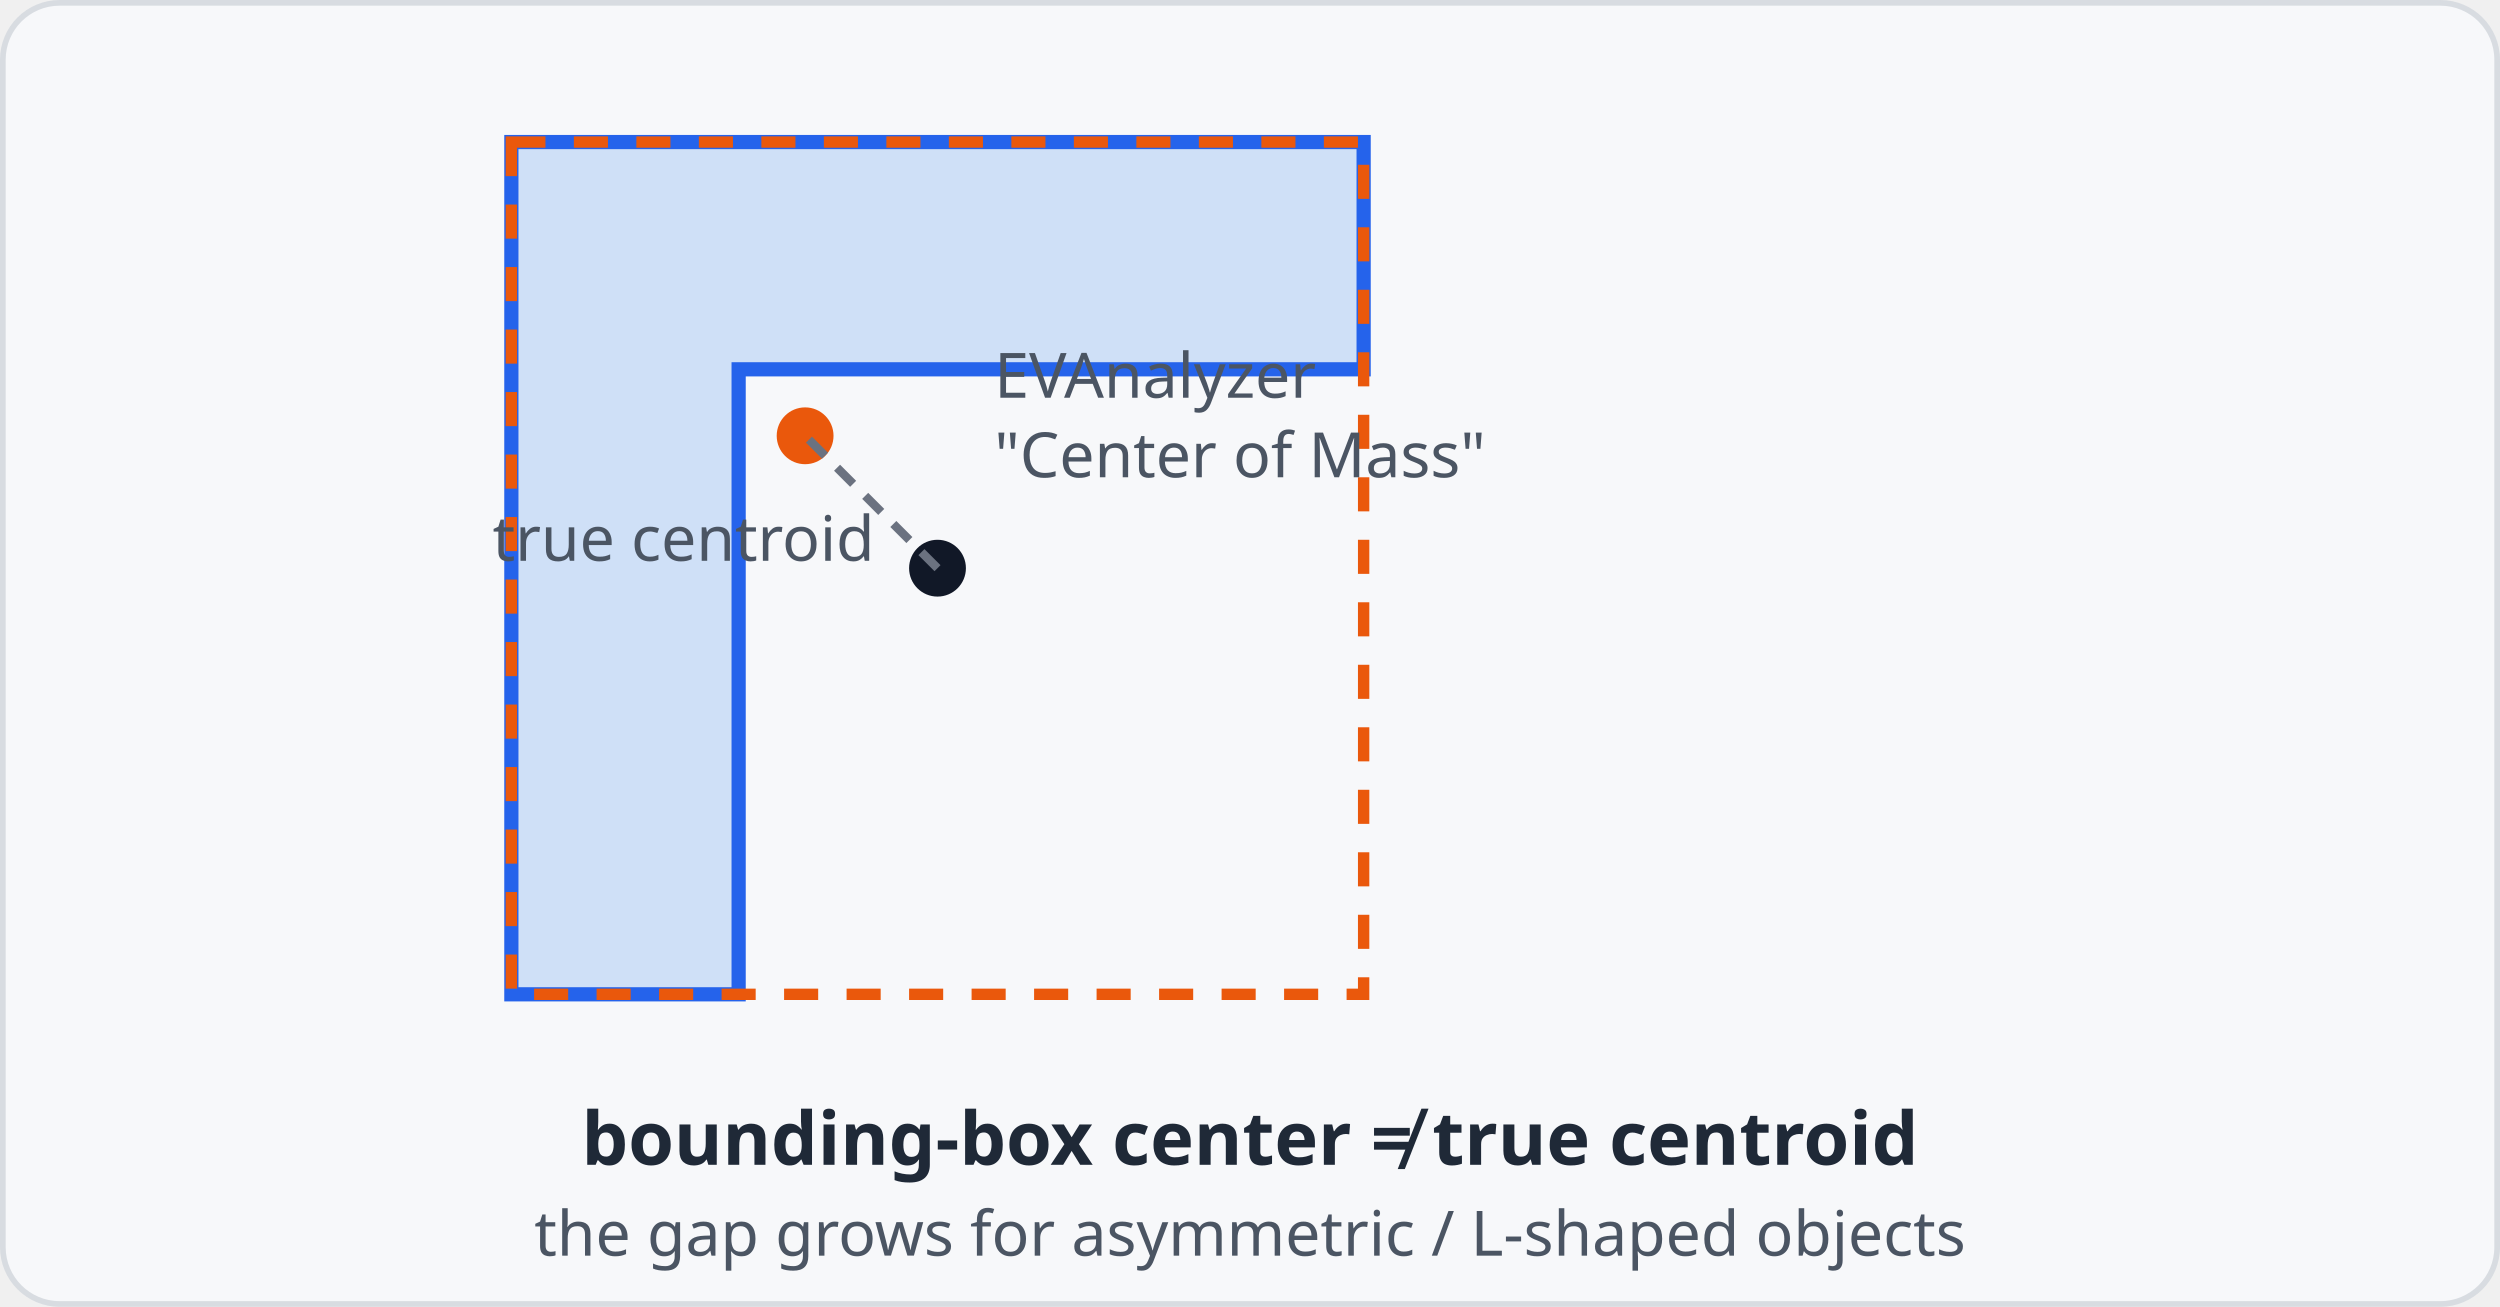
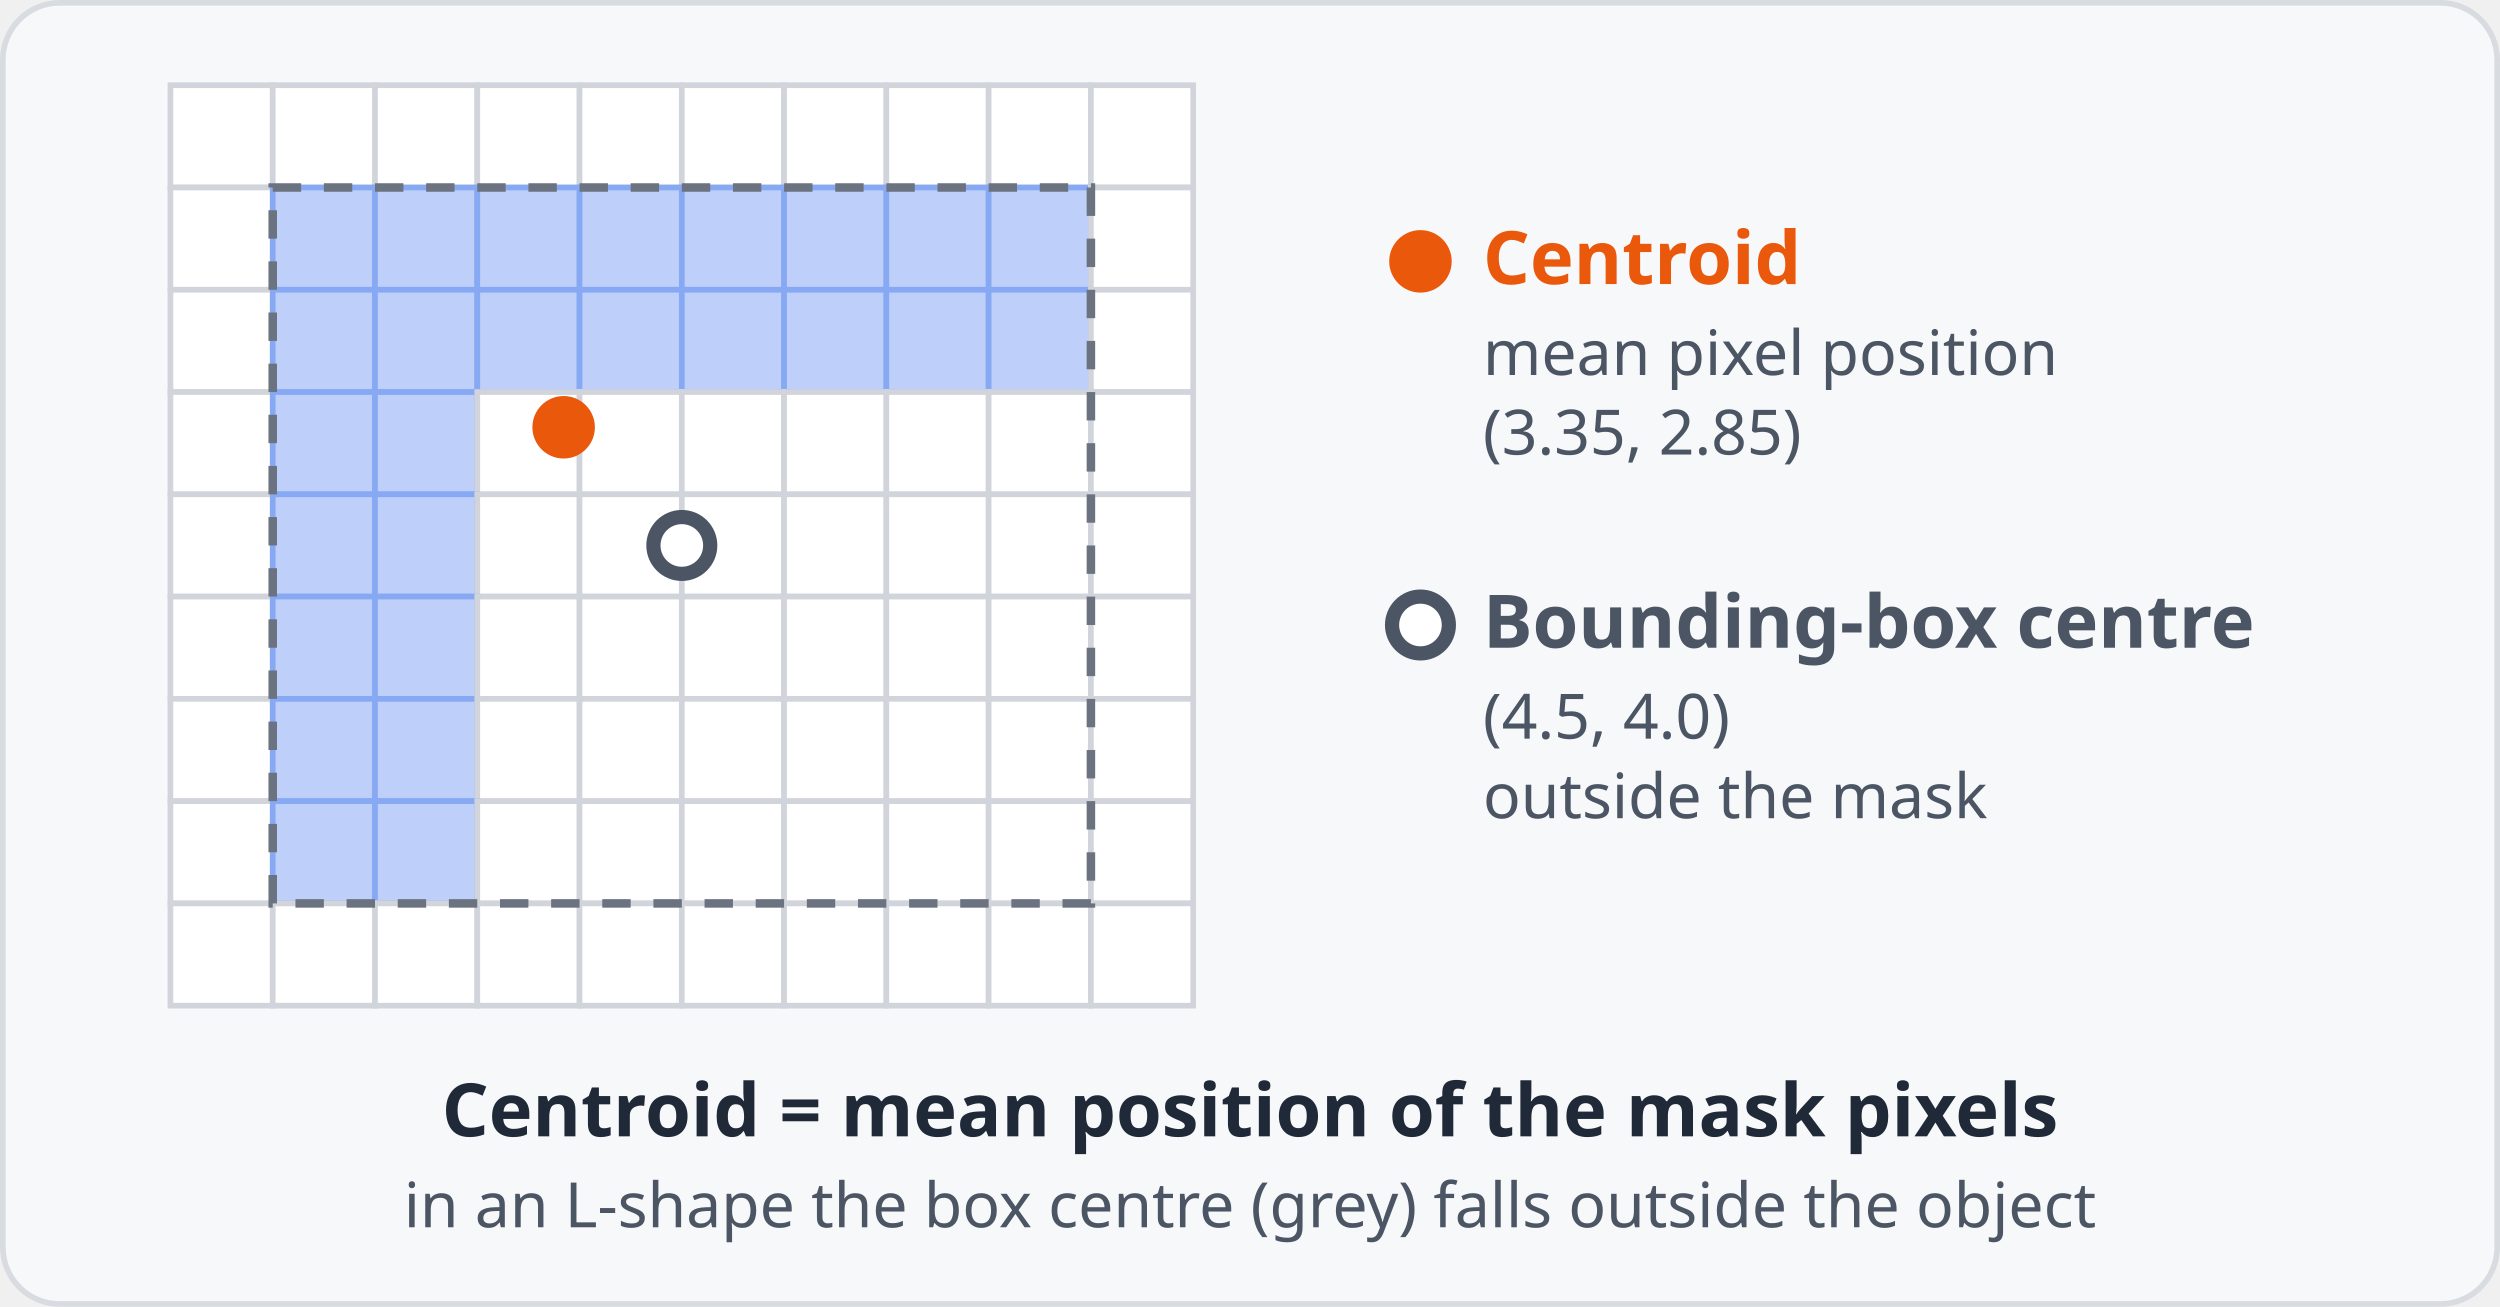
<svg xmlns="http://www.w3.org/2000/svg" width="440" height="230" viewBox="0 0 440 230">
  <style>
    .bg { fill: #f7f8fa; stroke: #d8dce1; stroke-width: 1; }
-     .shape { fill: #cfe0f7; stroke: #2563eb; stroke-width: 2.5; }
-     .hull { fill: none; stroke: #ea580c; stroke-width: 2; stroke-dasharray: 6 5; }
-     .dim { stroke: #6b7280; stroke-width: 1.5; stroke-dasharray: 4 3; }
-     .dot { fill: #111827; }
-     .dot2 { fill: #ea580c; }
+     .lbl { font: 13px sans-serif; fill: #1f2937; }
    .lbl-sm { font: 11px sans-serif; fill: #4b5563; }
    .lbl-bold { font: 13px sans-serif; font-weight: 600; fill: #1f2937; }
  </style>
+   <defs>
+     <marker id="aB" viewBox="0 0 10 10" refX="9" refY="5" markerWidth="6" markerHeight="6" orient="auto-start-reverse">
+       <path d="M0,0 L10,5 L0,10 z" fill="#2563eb" />
+     </marker>
+     <marker id="aO" viewBox="0 0 10 10" refX="9" refY="5" markerWidth="6" markerHeight="6" orient="auto-start-reverse">
+       <path d="M0,0 L10,5 L0,10 z" fill="#ea580c" />
+     </marker>
+     <marker id="aG" viewBox="0 0 10 10" refX="9" refY="5" markerWidth="6" markerHeight="6" orient="auto-start-reverse">
+       <path d="M0,0 L10,5 L0,10 z" fill="#16a34a" />
+     </marker>
+     <marker id="aP" viewBox="0 0 10 10" refX="9" refY="5" markerWidth="6" markerHeight="6" orient="auto-start-reverse">
+       <path d="M0,0 L10,5 L0,10 z" fill="#9333ea" />
+     </marker>
+     <marker id="aK" viewBox="0 0 10 10" refX="9" refY="5" markerWidth="6" markerHeight="6" orient="auto-start-reverse">
+       <path d="M0,0 L10,5 L0,10 z" fill="#4b5563" />
+     </marker>
+   </defs>
  <rect class="bg" x="0.5" y="0.5" width="439" height="229" rx="10" />
-   <path class="shape" d="M 90.0,25.0 L 240.0,25.0 L 240.0,65.0 L 130.0,65.0 L 130.0,175.0 L 90.0,175.0 Z" />
-   <rect class="hull" x="90" y="25" width="150" height="150" />
-   <circle class="dot" cx="165.0" cy="100.0" r="5" />
-   <circle class="dot2" cx="141.7" cy="76.7" r="5" />
-   <line class="dim" x1="165.0" y1="100.0" x2="141.7" y2="76.7" />
-   <text class="lbl-sm" x="175.0" y="70.0">EVAnalyzer</text>
-   <text class="lbl-sm" x="175.0" y="84.0">"Center of Mass"</text>
-   <text class="lbl-sm" fill="#ea580c" x="86.7" y="98.7">true centroid</text>
-   <text class="lbl-bold" x="220" y="205" text-anchor="middle">bounding-box center ≠ true centroid</text>
-   <text class="lbl-sm" x="220" y="221" text-anchor="middle">the gap grows for asymmetric / L-shaped objects</text>
+   <rect x="30" y="15" width="18" height="18" fill="#ffffff" stroke="#d1d5db" stroke-width="1" />
+   <rect x="48" y="15" width="18" height="18" fill="#ffffff" stroke="#d1d5db" stroke-width="1" />
+   <rect x="66" y="15" width="18" height="18" fill="#ffffff" stroke="#d1d5db" stroke-width="1" />
+   <rect x="84" y="15" width="18" height="18" fill="#ffffff" stroke="#d1d5db" stroke-width="1" />
+   <rect x="102" y="15" width="18" height="18" fill="#ffffff" stroke="#d1d5db" stroke-width="1" />
+   <rect x="120" y="15" width="18" height="18" fill="#ffffff" stroke="#d1d5db" stroke-width="1" />
+   <rect x="138" y="15" width="18" height="18" fill="#ffffff" stroke="#d1d5db" stroke-width="1" />
+   <rect x="156" y="15" width="18" height="18" fill="#ffffff" stroke="#d1d5db" stroke-width="1" />
+   <rect x="174" y="15" width="18" height="18" fill="#ffffff" stroke="#d1d5db" stroke-width="1" />
+   <rect x="192" y="15" width="18" height="18" fill="#ffffff" stroke="#d1d5db" stroke-width="1" />
+   <rect x="30" y="33" width="18" height="18" fill="#ffffff" stroke="#d1d5db" stroke-width="1" />
+   <rect x="48" y="33" width="18" height="18" fill="#bed0f9" stroke="#87a9f4" stroke-width="1" />
+   <rect x="66" y="33" width="18" height="18" fill="#bed0f9" stroke="#87a9f4" stroke-width="1" />
+   <rect x="84" y="33" width="18" height="18" fill="#bed0f9" stroke="#87a9f4" stroke-width="1" />
+   <rect x="102" y="33" width="18" height="18" fill="#bed0f9" stroke="#87a9f4" stroke-width="1" />
+   <rect x="120" y="33" width="18" height="18" fill="#bed0f9" stroke="#87a9f4" stroke-width="1" />
+   <rect x="138" y="33" width="18" height="18" fill="#bed0f9" stroke="#87a9f4" stroke-width="1" />
+   <rect x="156" y="33" width="18" height="18" fill="#bed0f9" stroke="#87a9f4" stroke-width="1" />
+   <rect x="174" y="33" width="18" height="18" fill="#bed0f9" stroke="#87a9f4" stroke-width="1" />
+   <rect x="192" y="33" width="18" height="18" fill="#ffffff" stroke="#d1d5db" stroke-width="1" />
+   <rect x="30" y="51" width="18" height="18" fill="#ffffff" stroke="#d1d5db" stroke-width="1" />
+   <rect x="48" y="51" width="18" height="18" fill="#bed0f9" stroke="#87a9f4" stroke-width="1" />
+   <rect x="66" y="51" width="18" height="18" fill="#bed0f9" stroke="#87a9f4" stroke-width="1" />
+   <rect x="84" y="51" width="18" height="18" fill="#bed0f9" stroke="#87a9f4" stroke-width="1" />
+   <rect x="102" y="51" width="18" height="18" fill="#bed0f9" stroke="#87a9f4" stroke-width="1" />
+   <rect x="120" y="51" width="18" height="18" fill="#bed0f9" stroke="#87a9f4" stroke-width="1" />
+   <rect x="138" y="51" width="18" height="18" fill="#bed0f9" stroke="#87a9f4" stroke-width="1" />
+   <rect x="156" y="51" width="18" height="18" fill="#bed0f9" stroke="#87a9f4" stroke-width="1" />
+   <rect x="174" y="51" width="18" height="18" fill="#bed0f9" stroke="#87a9f4" stroke-width="1" />
+   <rect x="192" y="51" width="18" height="18" fill="#ffffff" stroke="#d1d5db" stroke-width="1" />
+   <rect x="30" y="69" width="18" height="18" fill="#ffffff" stroke="#d1d5db" stroke-width="1" />
+   <rect x="48" y="69" width="18" height="18" fill="#bed0f9" stroke="#87a9f4" stroke-width="1" />
+   <rect x="66" y="69" width="18" height="18" fill="#bed0f9" stroke="#87a9f4" stroke-width="1" />
+   <rect x="84" y="69" width="18" height="18" fill="#ffffff" stroke="#d1d5db" stroke-width="1" />
+   <rect x="102" y="69" width="18" height="18" fill="#ffffff" stroke="#d1d5db" stroke-width="1" />
+   <rect x="120" y="69" width="18" height="18" fill="#ffffff" stroke="#d1d5db" stroke-width="1" />
+   <rect x="138" y="69" width="18" height="18" fill="#ffffff" stroke="#d1d5db" stroke-width="1" />
+   <rect x="156" y="69" width="18" height="18" fill="#ffffff" stroke="#d1d5db" stroke-width="1" />
+   <rect x="174" y="69" width="18" height="18" fill="#ffffff" stroke="#d1d5db" stroke-width="1" />
+   <rect x="192" y="69" width="18" height="18" fill="#ffffff" stroke="#d1d5db" stroke-width="1" />
+   <rect x="30" y="87" width="18" height="18" fill="#ffffff" stroke="#d1d5db" stroke-width="1" />
+   <rect x="48" y="87" width="18" height="18" fill="#bed0f9" stroke="#87a9f4" stroke-width="1" />
+   <rect x="66" y="87" width="18" height="18" fill="#bed0f9" stroke="#87a9f4" stroke-width="1" />
+   <rect x="84" y="87" width="18" height="18" fill="#ffffff" stroke="#d1d5db" stroke-width="1" />
+   <rect x="102" y="87" width="18" height="18" fill="#ffffff" stroke="#d1d5db" stroke-width="1" />
+   <rect x="120" y="87" width="18" height="18" fill="#ffffff" stroke="#d1d5db" stroke-width="1" />
+   <rect x="138" y="87" width="18" height="18" fill="#ffffff" stroke="#d1d5db" stroke-width="1" />
+   <rect x="156" y="87" width="18" height="18" fill="#ffffff" stroke="#d1d5db" stroke-width="1" />
+   <rect x="174" y="87" width="18" height="18" fill="#ffffff" stroke="#d1d5db" stroke-width="1" />
+   <rect x="192" y="87" width="18" height="18" fill="#ffffff" stroke="#d1d5db" stroke-width="1" />
+   <rect x="30" y="105" width="18" height="18" fill="#ffffff" stroke="#d1d5db" stroke-width="1" />
+   <rect x="48" y="105" width="18" height="18" fill="#bed0f9" stroke="#87a9f4" stroke-width="1" />
+   <rect x="66" y="105" width="18" height="18" fill="#bed0f9" stroke="#87a9f4" stroke-width="1" />
+   <rect x="84" y="105" width="18" height="18" fill="#ffffff" stroke="#d1d5db" stroke-width="1" />
+   <rect x="102" y="105" width="18" height="18" fill="#ffffff" stroke="#d1d5db" stroke-width="1" />
+   <rect x="120" y="105" width="18" height="18" fill="#ffffff" stroke="#d1d5db" stroke-width="1" />
+   <rect x="138" y="105" width="18" height="18" fill="#ffffff" stroke="#d1d5db" stroke-width="1" />
+   <rect x="156" y="105" width="18" height="18" fill="#ffffff" stroke="#d1d5db" stroke-width="1" />
+   <rect x="174" y="105" width="18" height="18" fill="#ffffff" stroke="#d1d5db" stroke-width="1" />
+   <rect x="192" y="105" width="18" height="18" fill="#ffffff" stroke="#d1d5db" stroke-width="1" />
+   <rect x="30" y="123" width="18" height="18" fill="#ffffff" stroke="#d1d5db" stroke-width="1" />
+   <rect x="48" y="123" width="18" height="18" fill="#bed0f9" stroke="#87a9f4" stroke-width="1" />
+   <rect x="66" y="123" width="18" height="18" fill="#bed0f9" stroke="#87a9f4" stroke-width="1" />
+   <rect x="84" y="123" width="18" height="18" fill="#ffffff" stroke="#d1d5db" stroke-width="1" />
+   <rect x="102" y="123" width="18" height="18" fill="#ffffff" stroke="#d1d5db" stroke-width="1" />
+   <rect x="120" y="123" width="18" height="18" fill="#ffffff" stroke="#d1d5db" stroke-width="1" />
+   <rect x="138" y="123" width="18" height="18" fill="#ffffff" stroke="#d1d5db" stroke-width="1" />
+   <rect x="156" y="123" width="18" height="18" fill="#ffffff" stroke="#d1d5db" stroke-width="1" />
+   <rect x="174" y="123" width="18" height="18" fill="#ffffff" stroke="#d1d5db" stroke-width="1" />
+   <rect x="192" y="123" width="18" height="18" fill="#ffffff" stroke="#d1d5db" stroke-width="1" />
+   <rect x="30" y="141" width="18" height="18" fill="#ffffff" stroke="#d1d5db" stroke-width="1" />
+   <rect x="48" y="141" width="18" height="18" fill="#bed0f9" stroke="#87a9f4" stroke-width="1" />
+   <rect x="66" y="141" width="18" height="18" fill="#bed0f9" stroke="#87a9f4" stroke-width="1" />
+   <rect x="84" y="141" width="18" height="18" fill="#ffffff" stroke="#d1d5db" stroke-width="1" />
+   <rect x="102" y="141" width="18" height="18" fill="#ffffff" stroke="#d1d5db" stroke-width="1" />
+   <rect x="120" y="141" width="18" height="18" fill="#ffffff" stroke="#d1d5db" stroke-width="1" />
+   <rect x="138" y="141" width="18" height="18" fill="#ffffff" stroke="#d1d5db" stroke-width="1" />
+   <rect x="156" y="141" width="18" height="18" fill="#ffffff" stroke="#d1d5db" stroke-width="1" />
+   <rect x="174" y="141" width="18" height="18" fill="#ffffff" stroke="#d1d5db" stroke-width="1" />
+   <rect x="192" y="141" width="18" height="18" fill="#ffffff" stroke="#d1d5db" stroke-width="1" />
+   <rect x="30" y="159" width="18" height="18" fill="#ffffff" stroke="#d1d5db" stroke-width="1" />
+   <rect x="48" y="159" width="18" height="18" fill="#ffffff" stroke="#d1d5db" stroke-width="1" />
+   <rect x="66" y="159" width="18" height="18" fill="#ffffff" stroke="#d1d5db" stroke-width="1" />
+   <rect x="84" y="159" width="18" height="18" fill="#ffffff" stroke="#d1d5db" stroke-width="1" />
+   <rect x="102" y="159" width="18" height="18" fill="#ffffff" stroke="#d1d5db" stroke-width="1" />
+   <rect x="120" y="159" width="18" height="18" fill="#ffffff" stroke="#d1d5db" stroke-width="1" />
+   <rect x="138" y="159" width="18" height="18" fill="#ffffff" stroke="#d1d5db" stroke-width="1" />
+   <rect x="156" y="159" width="18" height="18" fill="#ffffff" stroke="#d1d5db" stroke-width="1" />
+   <rect x="174" y="159" width="18" height="18" fill="#ffffff" stroke="#d1d5db" stroke-width="1" />
+   <rect x="192" y="159" width="18" height="18" fill="#ffffff" stroke="#d1d5db" stroke-width="1" />
+   <rect x="48" y="33" width="144" height="126" fill="none" stroke="#6b7280" stroke-width="1.5" stroke-dasharray="5 4" />
+   <circle cx="120.0" cy="96.0" r="5" fill="#ffffff" stroke="#4b5563" stroke-width="2.5" />
+   <circle cx="99.2" cy="75.2" r="5.5" fill="#ea580c" />
+   <circle cx="250" cy="46" r="5.5" fill="#ea580c" />
+   <text class="lbl-bold" style="fill:#ea580c" x="261.0" y="50.0" text-anchor="start">Centroid</text>
+   <text class="lbl-sm" x="261.0" y="66.0" text-anchor="start">mean pixel position</text>
+   <text class="lbl-sm" x="261.0" y="80.0" text-anchor="start">(3.35, 2.85)</text>
+   <circle cx="250" cy="110" r="5" fill="#ffffff" stroke="#4b5563" stroke-width="2.5" />
+   <text class="lbl-bold" style="fill:#4b5563" x="261.0" y="114.0" text-anchor="start">Bounding-box centre</text>
+   <text class="lbl-sm" x="261.0" y="130.0" text-anchor="start">(4.5, 4.0)</text>
+   <text class="lbl-sm" x="261.0" y="144.0" text-anchor="start">outside the mask</text>
+   <text class="lbl-bold" x="220" y="200" text-anchor="middle">Centroid = mean position of the mask pixels</text>
+   <text class="lbl-sm" x="220" y="216" text-anchor="middle">in an L-shape the box centre (grey) falls outside the object</text>
</svg>
